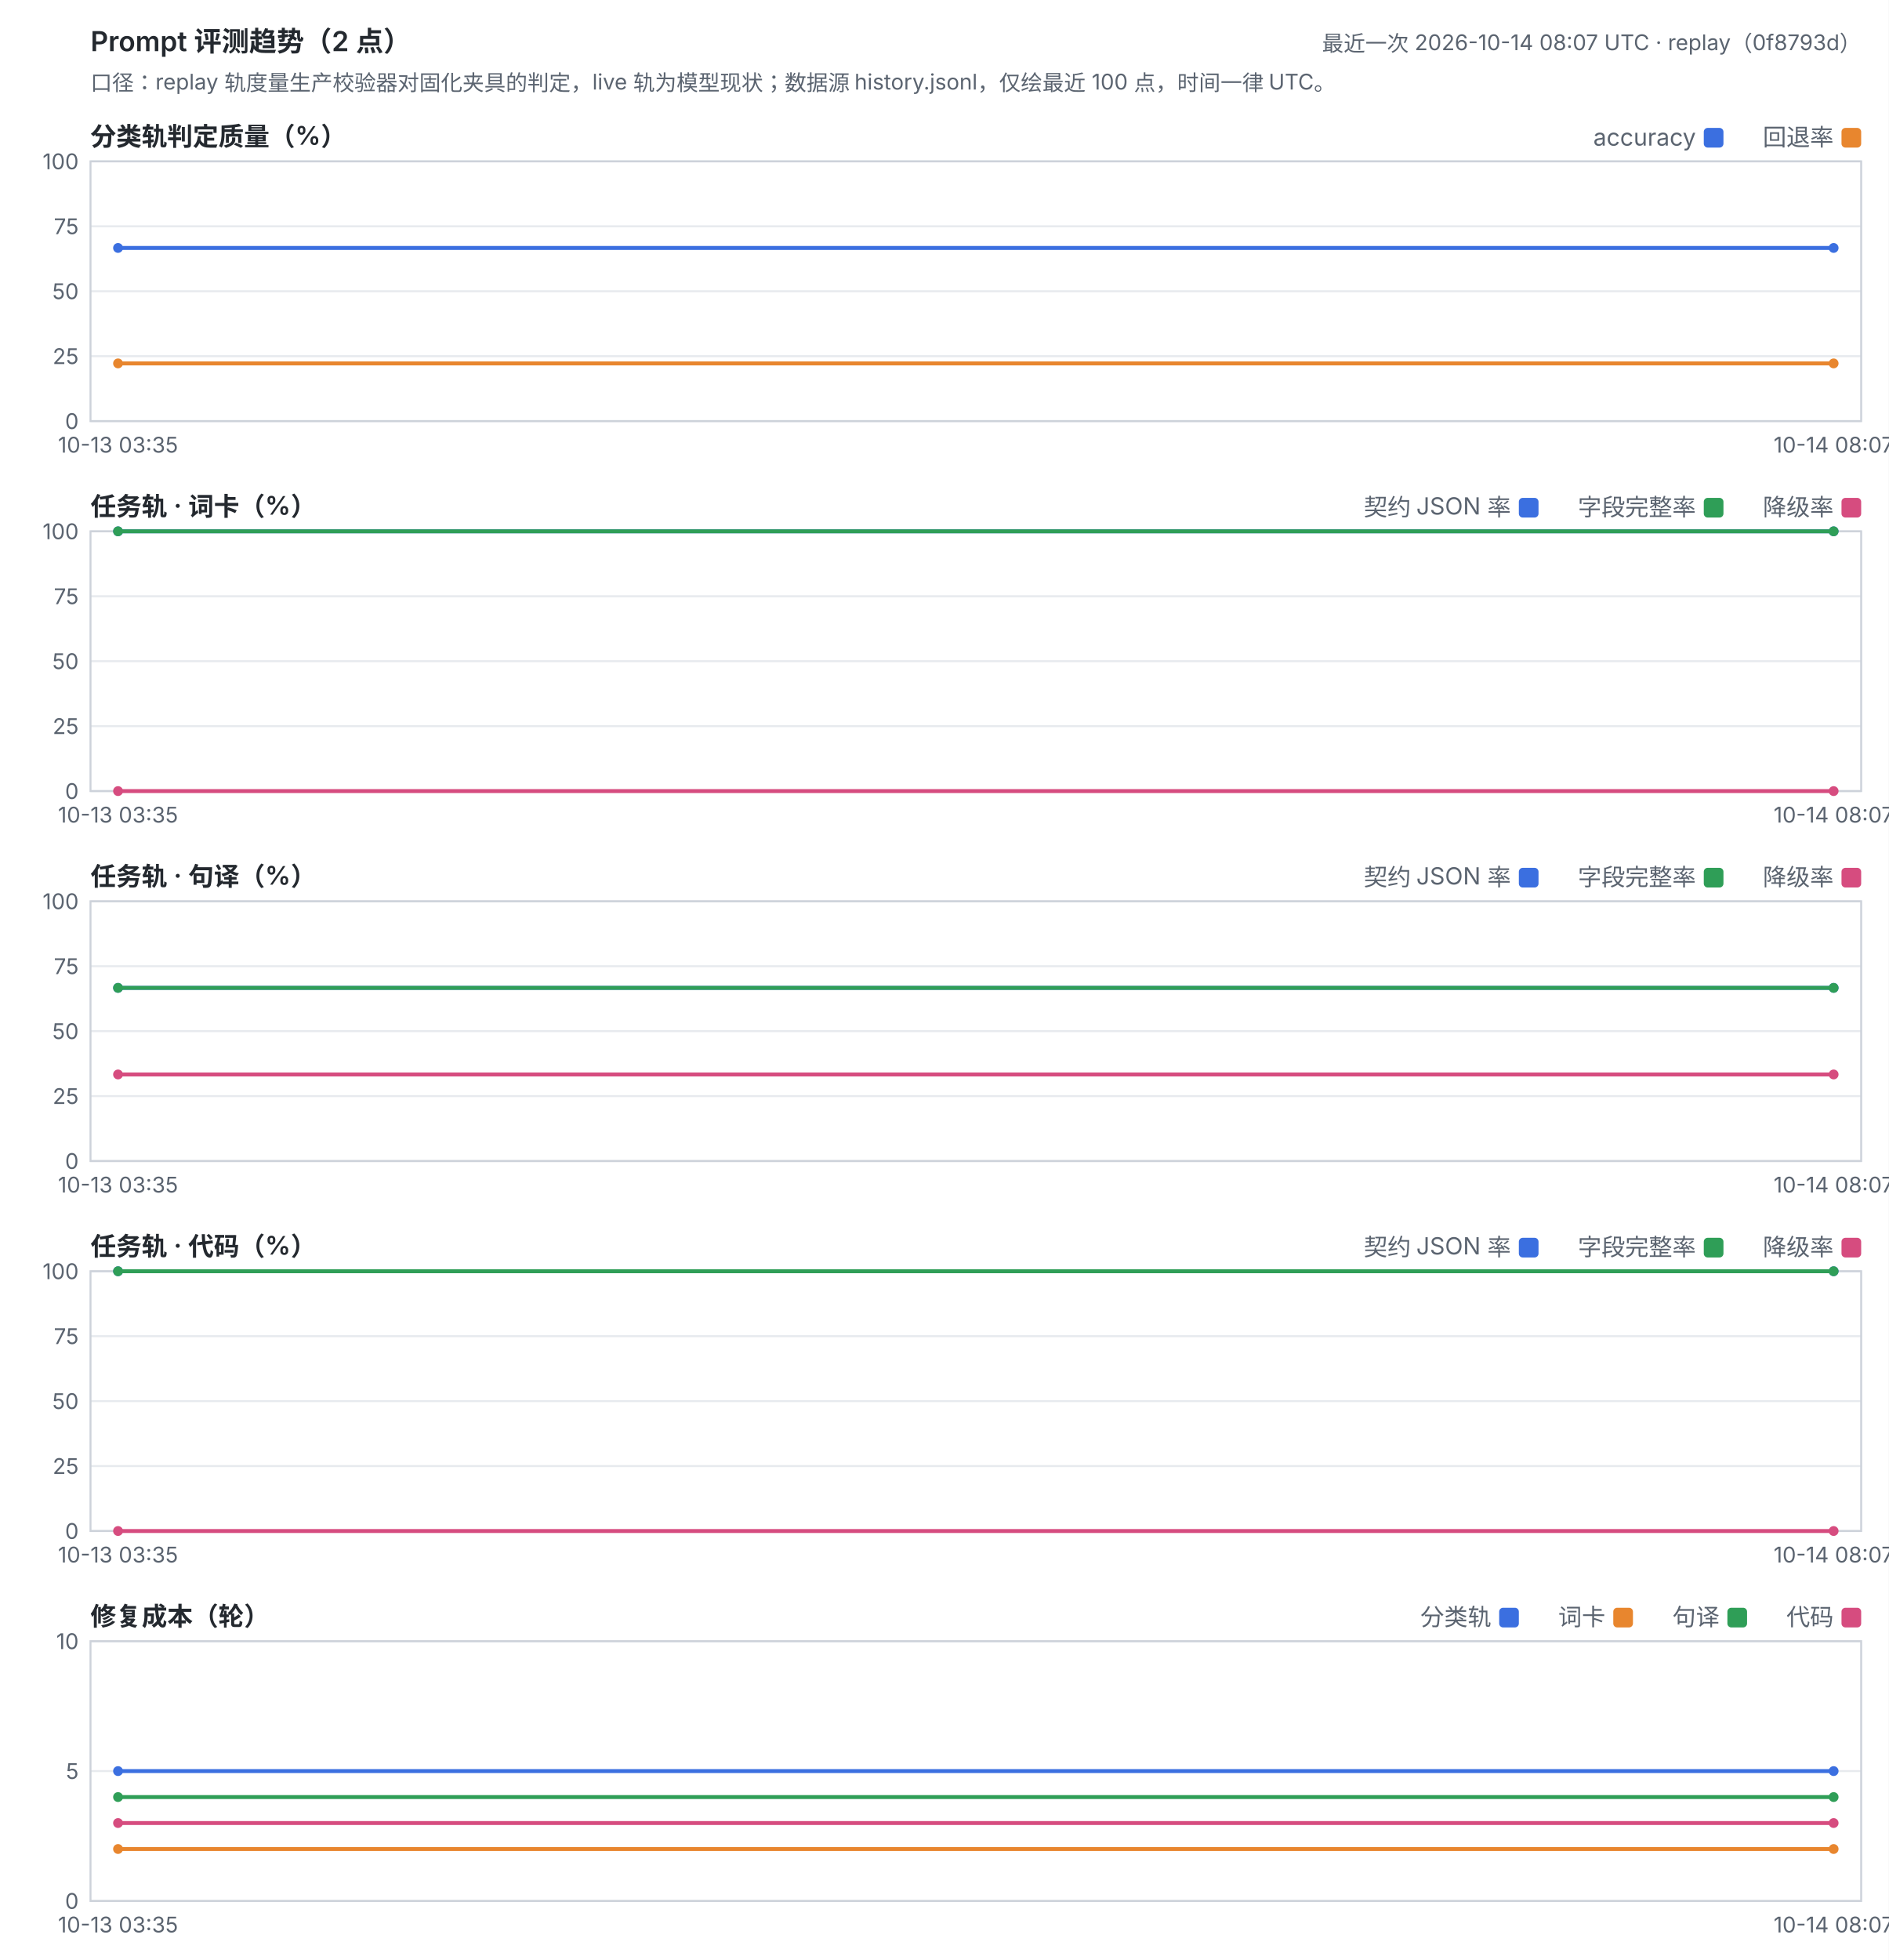
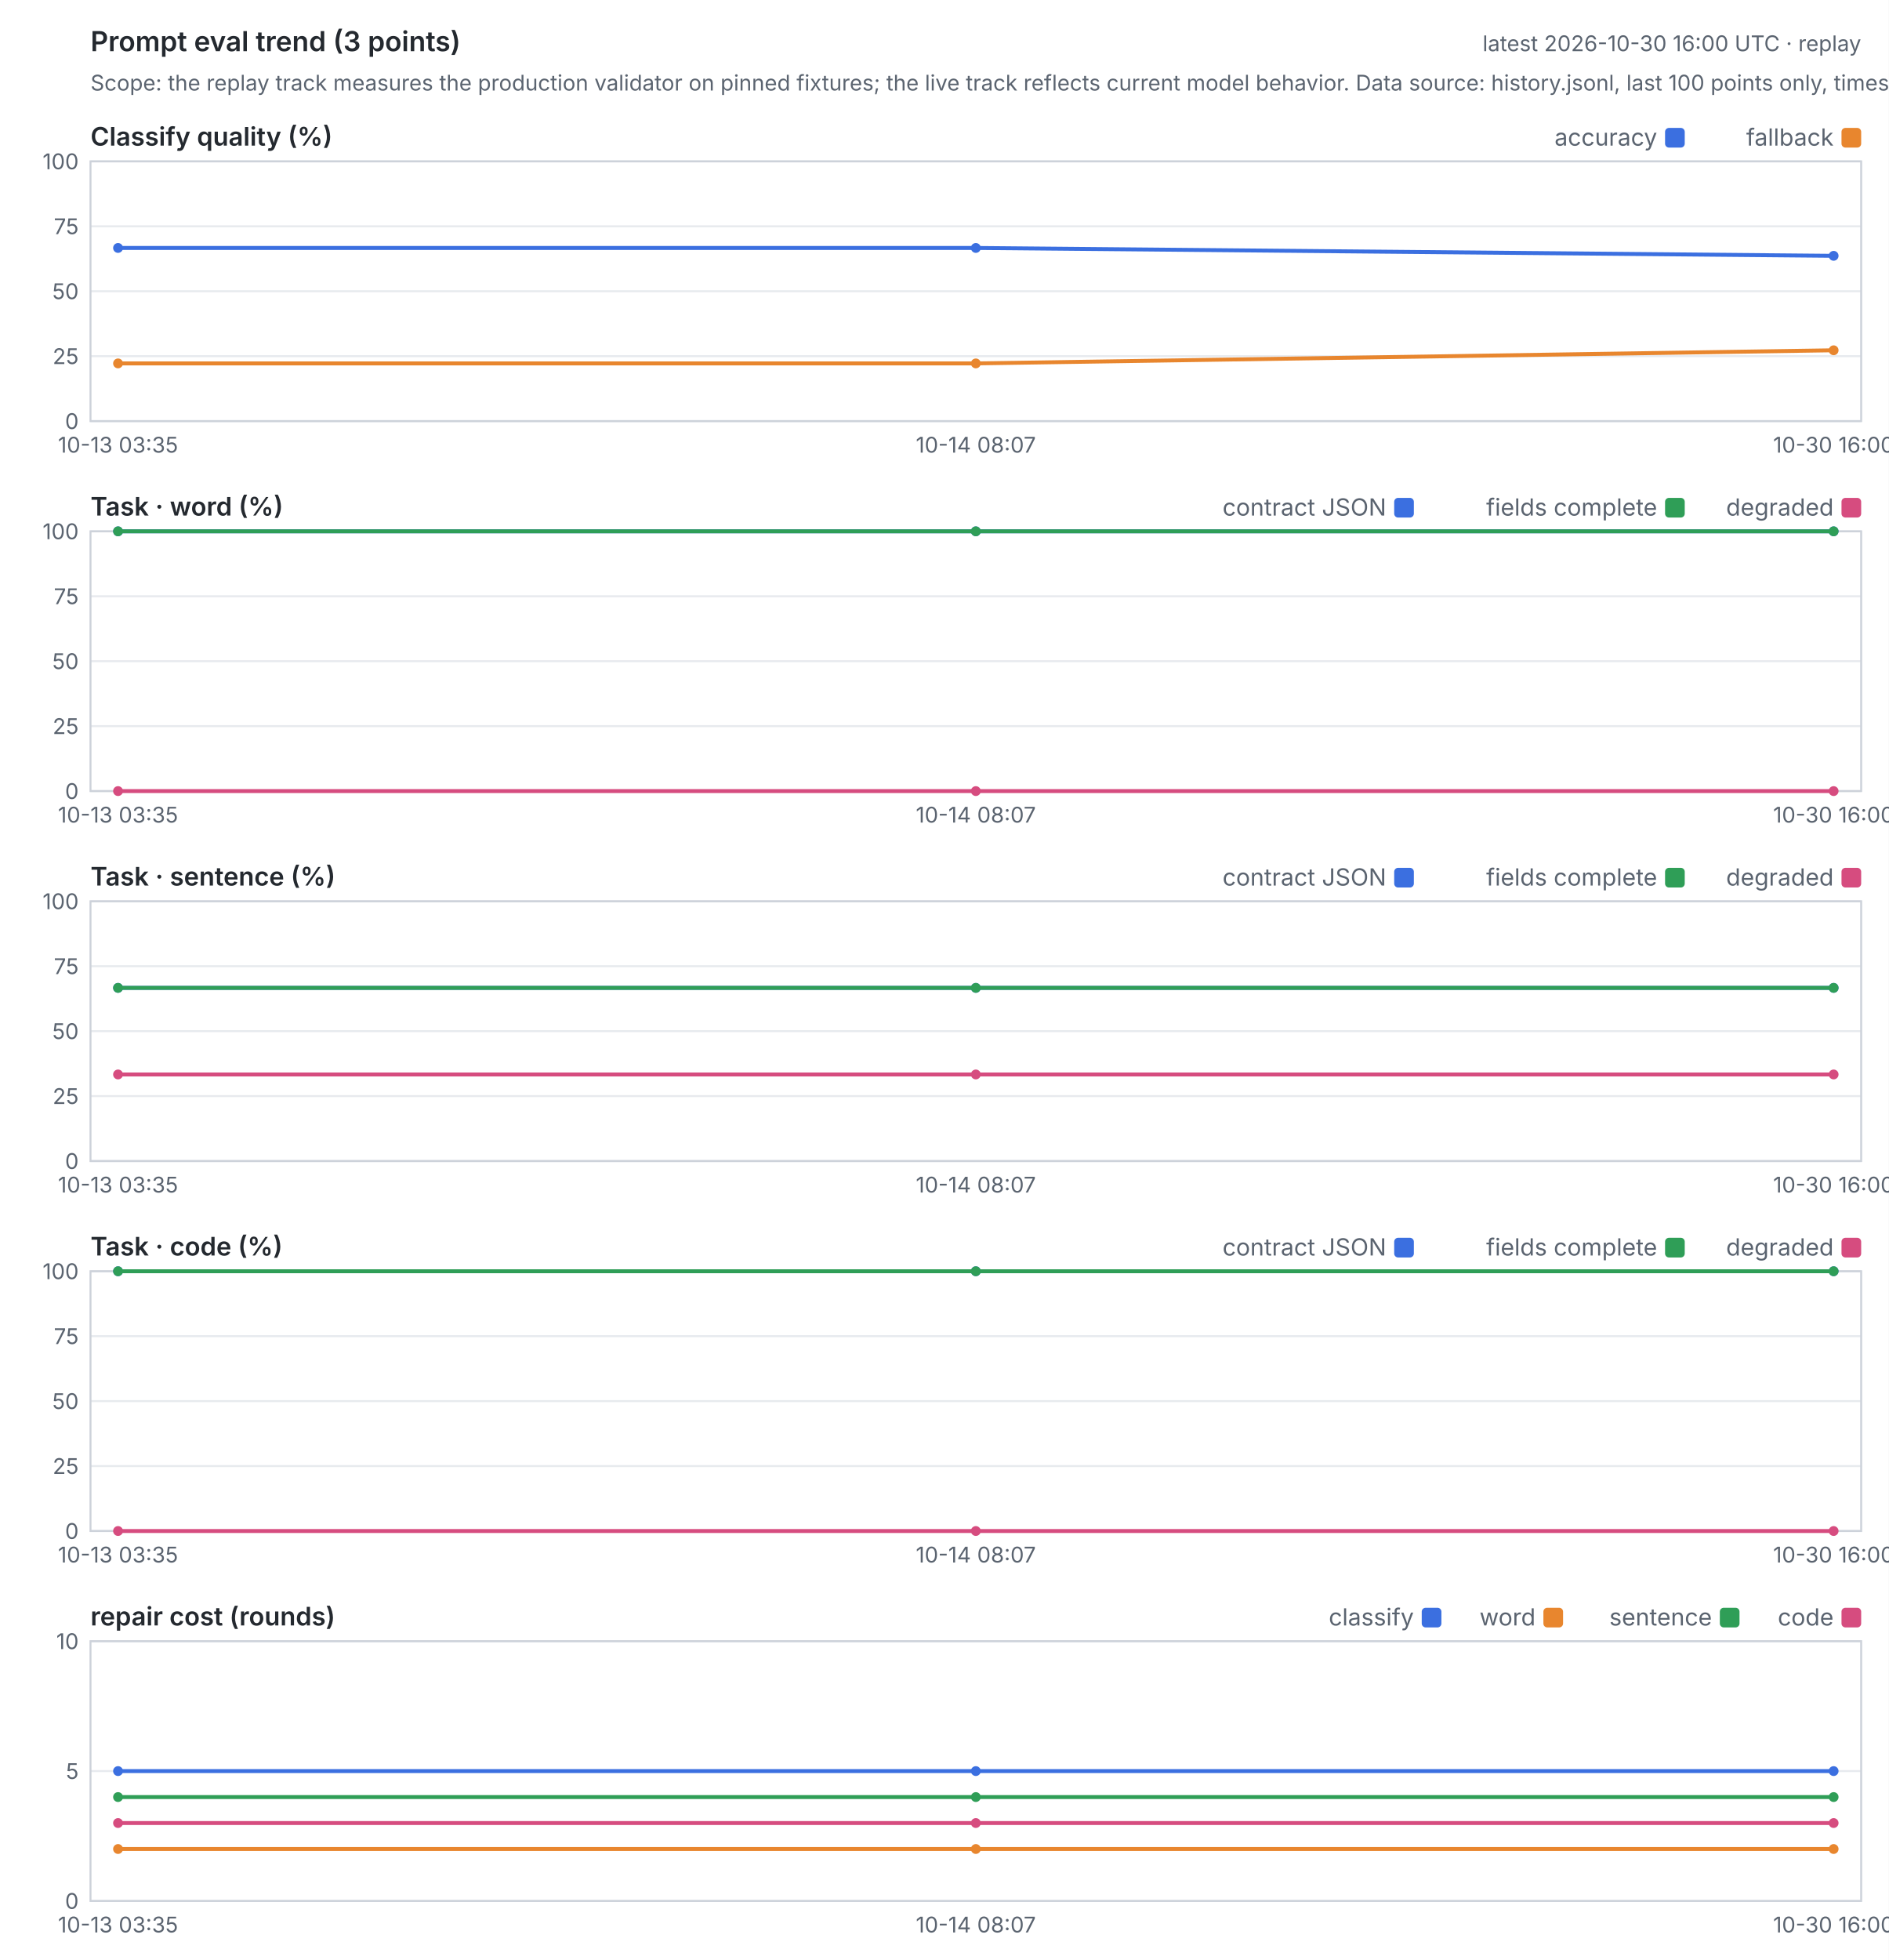
<svg xmlns="http://www.w3.org/2000/svg" width="960" height="996" viewBox="0 0 960 996" font-family="-apple-system,'Segoe UI',sans-serif">
  <rect x="0" y="0" width="960" height="996" fill="#ffffff" />
-   <text x="46" y="26" font-size="14" font-weight="600" fill="#24292f">Prompt 评测趋势（2 点）</text>
-   <text x="946" y="26" font-size="11" fill="#5b6470" text-anchor="end">最近一次 2026-10-14 08:07 UTC · replay（0f8793d）</text>
-   <text x="46" y="46" font-size="11" fill="#5b6470">口径：replay 轨度量生产校验器对固化夹具的判定，live 轨为模型现状；数据源 history.jsonl，仅绘最近 100 点，时间一律 UTC。</text>
-   <text x="46" y="74" font-size="13" font-weight="600" fill="#24292f">分类轨判定质量（%）</text>
+   <text x="46" y="26" font-size="14" font-weight="600" fill="#24292f">Prompt eval trend (3 points)</text>
+   <text x="946" y="26" font-size="11" fill="#5b6470" text-anchor="end">latest 2026-10-30 16:00 UTC · replay</text>
+   <text x="46" y="46" font-size="11" fill="#5b6470">Scope: the replay track measures the production validator on pinned fixtures; the live track reflects current model behavior. Data source: history.jsonl, last 100 points only, timestamps in UTC.</text>
+   <text x="46" y="74" font-size="13" font-weight="600" fill="#24292f">Classify quality (%)</text>
  <rect x="936.00" y="65" width="10" height="10" rx="2" fill="#e8862e" />
-   <text x="932.00" y="74" font-size="12" fill="#5b6470" text-anchor="end">回退率</text>
-   <rect x="866.00" y="65" width="10" height="10" rx="2" fill="#3b6fe0" />
-   <text x="862.00" y="74" font-size="12" fill="#5b6470" text-anchor="end">accuracy</text>
+   <text x="932.00" y="74" font-size="12" fill="#5b6470" text-anchor="end">fallback</text>
+   <rect x="846.32" y="65" width="10" height="10" rx="2" fill="#3b6fe0" />
+   <text x="842.32" y="74" font-size="12" fill="#5b6470" text-anchor="end">accuracy</text>
  <line x1="46" y1="214.00" x2="946" y2="214.00" stroke="#e7eaee" stroke-width="1" />
  <text x="40" y="218.00" font-size="11" fill="#5b6470" text-anchor="end">0</text>
  <line x1="46" y1="181.00" x2="946" y2="181.00" stroke="#e7eaee" stroke-width="1" />
  <text x="40" y="185.00" font-size="11" fill="#5b6470" text-anchor="end">25</text>
  <line x1="46" y1="148.00" x2="946" y2="148.00" stroke="#e7eaee" stroke-width="1" />
  <text x="40" y="152.00" font-size="11" fill="#5b6470" text-anchor="end">50</text>
  <line x1="46" y1="115.00" x2="946" y2="115.00" stroke="#e7eaee" stroke-width="1" />
  <text x="40" y="119.00" font-size="11" fill="#5b6470" text-anchor="end">75</text>
  <line x1="46" y1="82.00" x2="946" y2="82.00" stroke="#e7eaee" stroke-width="1" />
  <text x="40" y="86.00" font-size="11" fill="#5b6470" text-anchor="end">100</text>
  <rect x="46" y="82" width="900" height="132" fill="none" stroke="#cdd2da" stroke-width="1" />
  <text x="60.00" y="230" font-size="11" fill="#5b6470" text-anchor="middle">10-13 03:35</text>
-   <text x="932.00" y="230" font-size="11" fill="#5b6470" text-anchor="middle">10-14 08:07</text>
-   <polyline points="60.00,126.00 932.00,126.00" fill="none" stroke="#3b6fe0" stroke-width="2" stroke-linejoin="round" stroke-linecap="round" />
+   <text x="496.00" y="230" font-size="11" fill="#5b6470" text-anchor="middle">10-14 08:07</text>
+   <text x="932.00" y="230" font-size="11" fill="#5b6470" text-anchor="middle">10-30 16:00</text>
+   <polyline points="60.00,126.00 496.00,126.00 932.00,130.00" fill="none" stroke="#3b6fe0" stroke-width="2" stroke-linejoin="round" stroke-linecap="round" />
  <circle cx="60.00" cy="126.00" r="2.5" fill="#3b6fe0" />
-   <circle cx="932.00" cy="126.00" r="2.5" fill="#3b6fe0" />
-   <polyline points="60.00,184.67 932.00,184.67" fill="none" stroke="#e8862e" stroke-width="2" stroke-linejoin="round" stroke-linecap="round" />
+   <circle cx="496.00" cy="126.00" r="2.5" fill="#3b6fe0" />
+   <circle cx="932.00" cy="130.00" r="2.5" fill="#3b6fe0" />
+   <polyline points="60.00,184.67 496.00,184.67 932.00,178.00" fill="none" stroke="#e8862e" stroke-width="2" stroke-linejoin="round" stroke-linecap="round" />
  <circle cx="60.00" cy="184.67" r="2.5" fill="#e8862e" />
-   <circle cx="932.00" cy="184.67" r="2.5" fill="#e8862e" />
-   <text x="46" y="262" font-size="13" font-weight="600" fill="#24292f">任务轨 · 词卡（%）</text>
+   <circle cx="496.00" cy="184.67" r="2.5" fill="#e8862e" />
+   <circle cx="932.00" cy="178.00" r="2.5" fill="#e8862e" />
+   <text x="46" y="262" font-size="13" font-weight="600" fill="#24292f">Task · word (%)</text>
  <rect x="936.00" y="253" width="10" height="10" rx="2" fill="#d64c7f" />
-   <text x="932.00" y="262" font-size="12" fill="#5b6470" text-anchor="end">降级率</text>
-   <rect x="866.00" y="253" width="10" height="10" rx="2" fill="#2f9e57" />
-   <text x="862.00" y="262" font-size="12" fill="#5b6470" text-anchor="end">字段完整率</text>
-   <rect x="772.00" y="253" width="10" height="10" rx="2" fill="#3b6fe0" />
-   <text x="768.00" y="262" font-size="12" fill="#5b6470" text-anchor="end">契约 JSON 率</text>
+   <text x="932.00" y="262" font-size="12" fill="#5b6470" text-anchor="end">degraded</text>
+   <rect x="846.32" y="253" width="10" height="10" rx="2" fill="#2f9e57" />
+   <text x="842.32" y="262" font-size="12" fill="#5b6470" text-anchor="end">fields complete</text>
+   <rect x="708.64" y="253" width="10" height="10" rx="2" fill="#3b6fe0" />
+   <text x="704.64" y="262" font-size="12" fill="#5b6470" text-anchor="end">contract JSON</text>
  <line x1="46" y1="402.00" x2="946" y2="402.00" stroke="#e7eaee" stroke-width="1" />
  <text x="40" y="406.00" font-size="11" fill="#5b6470" text-anchor="end">0</text>
  <line x1="46" y1="369.00" x2="946" y2="369.00" stroke="#e7eaee" stroke-width="1" />
  <text x="40" y="373.00" font-size="11" fill="#5b6470" text-anchor="end">25</text>
  <line x1="46" y1="336.00" x2="946" y2="336.00" stroke="#e7eaee" stroke-width="1" />
  <text x="40" y="340.00" font-size="11" fill="#5b6470" text-anchor="end">50</text>
  <line x1="46" y1="303.00" x2="946" y2="303.00" stroke="#e7eaee" stroke-width="1" />
  <text x="40" y="307.00" font-size="11" fill="#5b6470" text-anchor="end">75</text>
  <line x1="46" y1="270.00" x2="946" y2="270.00" stroke="#e7eaee" stroke-width="1" />
  <text x="40" y="274.00" font-size="11" fill="#5b6470" text-anchor="end">100</text>
  <rect x="46" y="270" width="900" height="132" fill="none" stroke="#cdd2da" stroke-width="1" />
  <text x="60.00" y="418" font-size="11" fill="#5b6470" text-anchor="middle">10-13 03:35</text>
-   <text x="932.00" y="418" font-size="11" fill="#5b6470" text-anchor="middle">10-14 08:07</text>
-   <polyline points="60.00,270.00 932.00,270.00" fill="none" stroke="#3b6fe0" stroke-width="2" stroke-linejoin="round" stroke-linecap="round" />
+   <text x="496.00" y="418" font-size="11" fill="#5b6470" text-anchor="middle">10-14 08:07</text>
+   <text x="932.00" y="418" font-size="11" fill="#5b6470" text-anchor="middle">10-30 16:00</text>
+   <polyline points="60.00,270.00 496.00,270.00 932.00,270.00" fill="none" stroke="#3b6fe0" stroke-width="2" stroke-linejoin="round" stroke-linecap="round" />
  <circle cx="60.00" cy="270.00" r="2.5" fill="#3b6fe0" />
+   <circle cx="496.00" cy="270.00" r="2.5" fill="#3b6fe0" />
  <circle cx="932.00" cy="270.00" r="2.5" fill="#3b6fe0" />
-   <polyline points="60.00,270.00 932.00,270.00" fill="none" stroke="#2f9e57" stroke-width="2" stroke-linejoin="round" stroke-linecap="round" />
+   <polyline points="60.00,270.00 496.00,270.00 932.00,270.00" fill="none" stroke="#2f9e57" stroke-width="2" stroke-linejoin="round" stroke-linecap="round" />
  <circle cx="60.00" cy="270.00" r="2.5" fill="#2f9e57" />
+   <circle cx="496.00" cy="270.00" r="2.5" fill="#2f9e57" />
  <circle cx="932.00" cy="270.00" r="2.5" fill="#2f9e57" />
-   <polyline points="60.00,402.00 932.00,402.00" fill="none" stroke="#d64c7f" stroke-width="2" stroke-linejoin="round" stroke-linecap="round" />
+   <polyline points="60.00,402.00 496.00,402.00 932.00,402.00" fill="none" stroke="#d64c7f" stroke-width="2" stroke-linejoin="round" stroke-linecap="round" />
  <circle cx="60.00" cy="402.00" r="2.5" fill="#d64c7f" />
+   <circle cx="496.00" cy="402.00" r="2.5" fill="#d64c7f" />
  <circle cx="932.00" cy="402.00" r="2.5" fill="#d64c7f" />
-   <text x="46" y="450" font-size="13" font-weight="600" fill="#24292f">任务轨 · 句译（%）</text>
+   <text x="46" y="450" font-size="13" font-weight="600" fill="#24292f">Task · sentence (%)</text>
  <rect x="936.00" y="441" width="10" height="10" rx="2" fill="#d64c7f" />
-   <text x="932.00" y="450" font-size="12" fill="#5b6470" text-anchor="end">降级率</text>
-   <rect x="866.00" y="441" width="10" height="10" rx="2" fill="#2f9e57" />
-   <text x="862.00" y="450" font-size="12" fill="#5b6470" text-anchor="end">字段完整率</text>
-   <rect x="772.00" y="441" width="10" height="10" rx="2" fill="#3b6fe0" />
-   <text x="768.00" y="450" font-size="12" fill="#5b6470" text-anchor="end">契约 JSON 率</text>
+   <text x="932.00" y="450" font-size="12" fill="#5b6470" text-anchor="end">degraded</text>
+   <rect x="846.32" y="441" width="10" height="10" rx="2" fill="#2f9e57" />
+   <text x="842.32" y="450" font-size="12" fill="#5b6470" text-anchor="end">fields complete</text>
+   <rect x="708.64" y="441" width="10" height="10" rx="2" fill="#3b6fe0" />
+   <text x="704.64" y="450" font-size="12" fill="#5b6470" text-anchor="end">contract JSON</text>
  <line x1="46" y1="590.00" x2="946" y2="590.00" stroke="#e7eaee" stroke-width="1" />
  <text x="40" y="594.00" font-size="11" fill="#5b6470" text-anchor="end">0</text>
  <line x1="46" y1="557.00" x2="946" y2="557.00" stroke="#e7eaee" stroke-width="1" />
  <text x="40" y="561.00" font-size="11" fill="#5b6470" text-anchor="end">25</text>
  <line x1="46" y1="524.00" x2="946" y2="524.00" stroke="#e7eaee" stroke-width="1" />
  <text x="40" y="528.00" font-size="11" fill="#5b6470" text-anchor="end">50</text>
  <line x1="46" y1="491.00" x2="946" y2="491.00" stroke="#e7eaee" stroke-width="1" />
  <text x="40" y="495.00" font-size="11" fill="#5b6470" text-anchor="end">75</text>
  <line x1="46" y1="458.00" x2="946" y2="458.00" stroke="#e7eaee" stroke-width="1" />
  <text x="40" y="462.00" font-size="11" fill="#5b6470" text-anchor="end">100</text>
  <rect x="46" y="458" width="900" height="132" fill="none" stroke="#cdd2da" stroke-width="1" />
  <text x="60.00" y="606" font-size="11" fill="#5b6470" text-anchor="middle">10-13 03:35</text>
-   <text x="932.00" y="606" font-size="11" fill="#5b6470" text-anchor="middle">10-14 08:07</text>
-   <polyline points="60.00,502.00 932.00,502.00" fill="none" stroke="#3b6fe0" stroke-width="2" stroke-linejoin="round" stroke-linecap="round" />
+   <text x="496.00" y="606" font-size="11" fill="#5b6470" text-anchor="middle">10-14 08:07</text>
+   <text x="932.00" y="606" font-size="11" fill="#5b6470" text-anchor="middle">10-30 16:00</text>
+   <polyline points="60.00,502.00 496.00,502.00 932.00,502.00" fill="none" stroke="#3b6fe0" stroke-width="2" stroke-linejoin="round" stroke-linecap="round" />
  <circle cx="60.00" cy="502.00" r="2.5" fill="#3b6fe0" />
+   <circle cx="496.00" cy="502.00" r="2.5" fill="#3b6fe0" />
  <circle cx="932.00" cy="502.00" r="2.5" fill="#3b6fe0" />
-   <polyline points="60.00,502.00 932.00,502.00" fill="none" stroke="#2f9e57" stroke-width="2" stroke-linejoin="round" stroke-linecap="round" />
+   <polyline points="60.00,502.00 496.00,502.00 932.00,502.00" fill="none" stroke="#2f9e57" stroke-width="2" stroke-linejoin="round" stroke-linecap="round" />
  <circle cx="60.00" cy="502.00" r="2.5" fill="#2f9e57" />
+   <circle cx="496.00" cy="502.00" r="2.5" fill="#2f9e57" />
  <circle cx="932.00" cy="502.00" r="2.5" fill="#2f9e57" />
-   <polyline points="60.00,546.00 932.00,546.00" fill="none" stroke="#d64c7f" stroke-width="2" stroke-linejoin="round" stroke-linecap="round" />
+   <polyline points="60.00,546.00 496.00,546.00 932.00,546.00" fill="none" stroke="#d64c7f" stroke-width="2" stroke-linejoin="round" stroke-linecap="round" />
  <circle cx="60.00" cy="546.00" r="2.5" fill="#d64c7f" />
+   <circle cx="496.00" cy="546.00" r="2.5" fill="#d64c7f" />
  <circle cx="932.00" cy="546.00" r="2.5" fill="#d64c7f" />
-   <text x="46" y="638" font-size="13" font-weight="600" fill="#24292f">任务轨 · 代码（%）</text>
+   <text x="46" y="638" font-size="13" font-weight="600" fill="#24292f">Task · code (%)</text>
  <rect x="936.00" y="629" width="10" height="10" rx="2" fill="#d64c7f" />
-   <text x="932.00" y="638" font-size="12" fill="#5b6470" text-anchor="end">降级率</text>
-   <rect x="866.00" y="629" width="10" height="10" rx="2" fill="#2f9e57" />
-   <text x="862.00" y="638" font-size="12" fill="#5b6470" text-anchor="end">字段完整率</text>
-   <rect x="772.00" y="629" width="10" height="10" rx="2" fill="#3b6fe0" />
-   <text x="768.00" y="638" font-size="12" fill="#5b6470" text-anchor="end">契约 JSON 率</text>
+   <text x="932.00" y="638" font-size="12" fill="#5b6470" text-anchor="end">degraded</text>
+   <rect x="846.32" y="629" width="10" height="10" rx="2" fill="#2f9e57" />
+   <text x="842.32" y="638" font-size="12" fill="#5b6470" text-anchor="end">fields complete</text>
+   <rect x="708.64" y="629" width="10" height="10" rx="2" fill="#3b6fe0" />
+   <text x="704.64" y="638" font-size="12" fill="#5b6470" text-anchor="end">contract JSON</text>
  <line x1="46" y1="778.00" x2="946" y2="778.00" stroke="#e7eaee" stroke-width="1" />
  <text x="40" y="782.00" font-size="11" fill="#5b6470" text-anchor="end">0</text>
  <line x1="46" y1="745.00" x2="946" y2="745.00" stroke="#e7eaee" stroke-width="1" />
  <text x="40" y="749.00" font-size="11" fill="#5b6470" text-anchor="end">25</text>
  <line x1="46" y1="712.00" x2="946" y2="712.00" stroke="#e7eaee" stroke-width="1" />
  <text x="40" y="716.00" font-size="11" fill="#5b6470" text-anchor="end">50</text>
  <line x1="46" y1="679.00" x2="946" y2="679.00" stroke="#e7eaee" stroke-width="1" />
  <text x="40" y="683.00" font-size="11" fill="#5b6470" text-anchor="end">75</text>
  <line x1="46" y1="646.00" x2="946" y2="646.00" stroke="#e7eaee" stroke-width="1" />
  <text x="40" y="650.00" font-size="11" fill="#5b6470" text-anchor="end">100</text>
  <rect x="46" y="646" width="900" height="132" fill="none" stroke="#cdd2da" stroke-width="1" />
  <text x="60.00" y="794" font-size="11" fill="#5b6470" text-anchor="middle">10-13 03:35</text>
-   <text x="932.00" y="794" font-size="11" fill="#5b6470" text-anchor="middle">10-14 08:07</text>
-   <polyline points="60.00,646.00 932.00,646.00" fill="none" stroke="#3b6fe0" stroke-width="2" stroke-linejoin="round" stroke-linecap="round" />
+   <text x="496.00" y="794" font-size="11" fill="#5b6470" text-anchor="middle">10-14 08:07</text>
+   <text x="932.00" y="794" font-size="11" fill="#5b6470" text-anchor="middle">10-30 16:00</text>
+   <polyline points="60.00,646.00 496.00,646.00 932.00,646.00" fill="none" stroke="#3b6fe0" stroke-width="2" stroke-linejoin="round" stroke-linecap="round" />
  <circle cx="60.00" cy="646.00" r="2.5" fill="#3b6fe0" />
+   <circle cx="496.00" cy="646.00" r="2.5" fill="#3b6fe0" />
  <circle cx="932.00" cy="646.00" r="2.5" fill="#3b6fe0" />
-   <polyline points="60.00,646.00 932.00,646.00" fill="none" stroke="#2f9e57" stroke-width="2" stroke-linejoin="round" stroke-linecap="round" />
+   <polyline points="60.00,646.00 496.00,646.00 932.00,646.00" fill="none" stroke="#2f9e57" stroke-width="2" stroke-linejoin="round" stroke-linecap="round" />
  <circle cx="60.00" cy="646.00" r="2.5" fill="#2f9e57" />
+   <circle cx="496.00" cy="646.00" r="2.5" fill="#2f9e57" />
  <circle cx="932.00" cy="646.00" r="2.5" fill="#2f9e57" />
-   <polyline points="60.00,778.00 932.00,778.00" fill="none" stroke="#d64c7f" stroke-width="2" stroke-linejoin="round" stroke-linecap="round" />
+   <polyline points="60.00,778.00 496.00,778.00 932.00,778.00" fill="none" stroke="#d64c7f" stroke-width="2" stroke-linejoin="round" stroke-linecap="round" />
  <circle cx="60.00" cy="778.00" r="2.5" fill="#d64c7f" />
+   <circle cx="496.00" cy="778.00" r="2.5" fill="#d64c7f" />
  <circle cx="932.00" cy="778.00" r="2.5" fill="#d64c7f" />
-   <text x="46" y="826" font-size="13" font-weight="600" fill="#24292f">修复成本（轮）</text>
+   <text x="46" y="826" font-size="13" font-weight="600" fill="#24292f">repair cost (rounds)</text>
  <rect x="936.00" y="817" width="10" height="10" rx="2" fill="#d64c7f" />
-   <text x="932.00" y="826" font-size="12" fill="#5b6470" text-anchor="end">代码</text>
-   <rect x="878.00" y="817" width="10" height="10" rx="2" fill="#2f9e57" />
-   <text x="874.00" y="826" font-size="12" fill="#5b6470" text-anchor="end">句译</text>
-   <rect x="820.00" y="817" width="10" height="10" rx="2" fill="#e8862e" />
-   <text x="816.00" y="826" font-size="12" fill="#5b6470" text-anchor="end">词卡</text>
-   <rect x="762.00" y="817" width="10" height="10" rx="2" fill="#3b6fe0" />
-   <text x="758.00" y="826" font-size="12" fill="#5b6470" text-anchor="end">分类轨</text>
+   <text x="932.00" y="826" font-size="12" fill="#5b6470" text-anchor="end">code</text>
+   <rect x="874.16" y="817" width="10" height="10" rx="2" fill="#2f9e57" />
+   <text x="870.16" y="826" font-size="12" fill="#5b6470" text-anchor="end">sentence</text>
+   <rect x="784.48" y="817" width="10" height="10" rx="2" fill="#e8862e" />
+   <text x="780.48" y="826" font-size="12" fill="#5b6470" text-anchor="end">word</text>
+   <rect x="722.64" y="817" width="10" height="10" rx="2" fill="#3b6fe0" />
+   <text x="718.64" y="826" font-size="12" fill="#5b6470" text-anchor="end">classify</text>
  <line x1="46" y1="966.00" x2="946" y2="966.00" stroke="#e7eaee" stroke-width="1" />
  <text x="40" y="970.00" font-size="11" fill="#5b6470" text-anchor="end">0</text>
  <line x1="46" y1="900.00" x2="946" y2="900.00" stroke="#e7eaee" stroke-width="1" />
  <text x="40" y="904.00" font-size="11" fill="#5b6470" text-anchor="end">5</text>
  <line x1="46" y1="834.00" x2="946" y2="834.00" stroke="#e7eaee" stroke-width="1" />
  <text x="40" y="838.00" font-size="11" fill="#5b6470" text-anchor="end">10</text>
  <rect x="46" y="834" width="900" height="132" fill="none" stroke="#cdd2da" stroke-width="1" />
  <text x="60.00" y="982" font-size="11" fill="#5b6470" text-anchor="middle">10-13 03:35</text>
-   <text x="932.00" y="982" font-size="11" fill="#5b6470" text-anchor="middle">10-14 08:07</text>
-   <polyline points="60.00,900.00 932.00,900.00" fill="none" stroke="#3b6fe0" stroke-width="2" stroke-linejoin="round" stroke-linecap="round" />
+   <text x="496.00" y="982" font-size="11" fill="#5b6470" text-anchor="middle">10-14 08:07</text>
+   <text x="932.00" y="982" font-size="11" fill="#5b6470" text-anchor="middle">10-30 16:00</text>
+   <polyline points="60.00,900.00 496.00,900.00 932.00,900.00" fill="none" stroke="#3b6fe0" stroke-width="2" stroke-linejoin="round" stroke-linecap="round" />
  <circle cx="60.00" cy="900.00" r="2.5" fill="#3b6fe0" />
+   <circle cx="496.00" cy="900.00" r="2.5" fill="#3b6fe0" />
  <circle cx="932.00" cy="900.00" r="2.5" fill="#3b6fe0" />
-   <polyline points="60.00,939.60 932.00,939.60" fill="none" stroke="#e8862e" stroke-width="2" stroke-linejoin="round" stroke-linecap="round" />
+   <polyline points="60.00,939.60 496.00,939.60 932.00,939.60" fill="none" stroke="#e8862e" stroke-width="2" stroke-linejoin="round" stroke-linecap="round" />
  <circle cx="60.00" cy="939.60" r="2.5" fill="#e8862e" />
+   <circle cx="496.00" cy="939.60" r="2.5" fill="#e8862e" />
  <circle cx="932.00" cy="939.60" r="2.5" fill="#e8862e" />
-   <polyline points="60.00,913.20 932.00,913.20" fill="none" stroke="#2f9e57" stroke-width="2" stroke-linejoin="round" stroke-linecap="round" />
+   <polyline points="60.00,913.20 496.00,913.20 932.00,913.20" fill="none" stroke="#2f9e57" stroke-width="2" stroke-linejoin="round" stroke-linecap="round" />
  <circle cx="60.00" cy="913.20" r="2.5" fill="#2f9e57" />
+   <circle cx="496.00" cy="913.20" r="2.5" fill="#2f9e57" />
  <circle cx="932.00" cy="913.20" r="2.5" fill="#2f9e57" />
-   <polyline points="60.00,926.40 932.00,926.40" fill="none" stroke="#d64c7f" stroke-width="2" stroke-linejoin="round" stroke-linecap="round" />
+   <polyline points="60.00,926.40 496.00,926.40 932.00,926.40" fill="none" stroke="#d64c7f" stroke-width="2" stroke-linejoin="round" stroke-linecap="round" />
  <circle cx="60.00" cy="926.40" r="2.5" fill="#d64c7f" />
+   <circle cx="496.00" cy="926.40" r="2.5" fill="#d64c7f" />
  <circle cx="932.00" cy="926.40" r="2.5" fill="#d64c7f" />
</svg>
